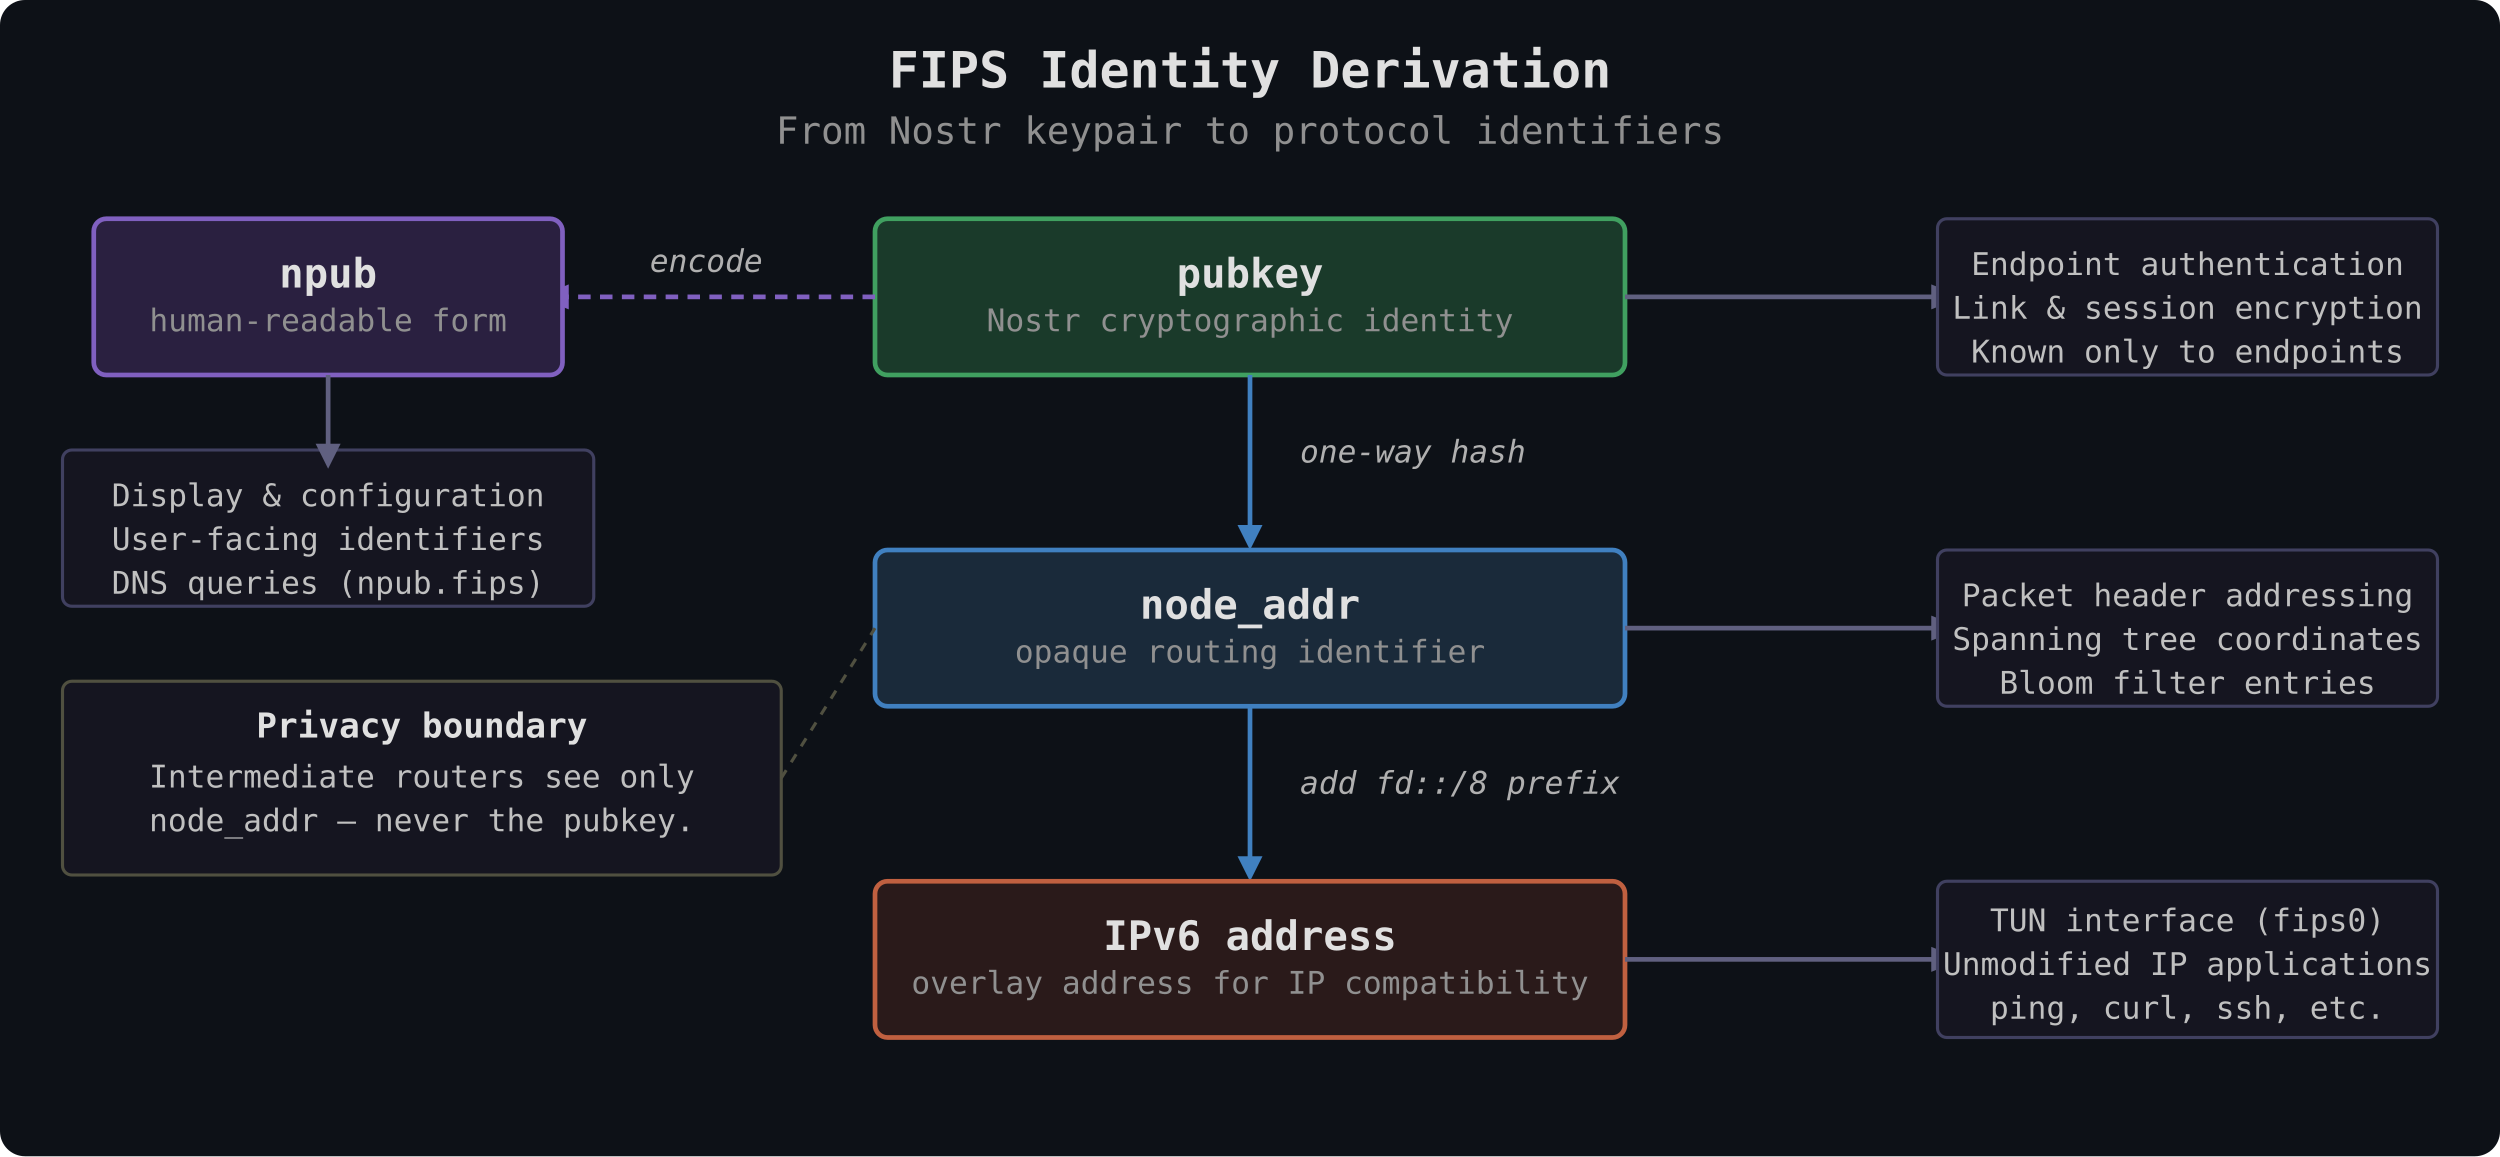
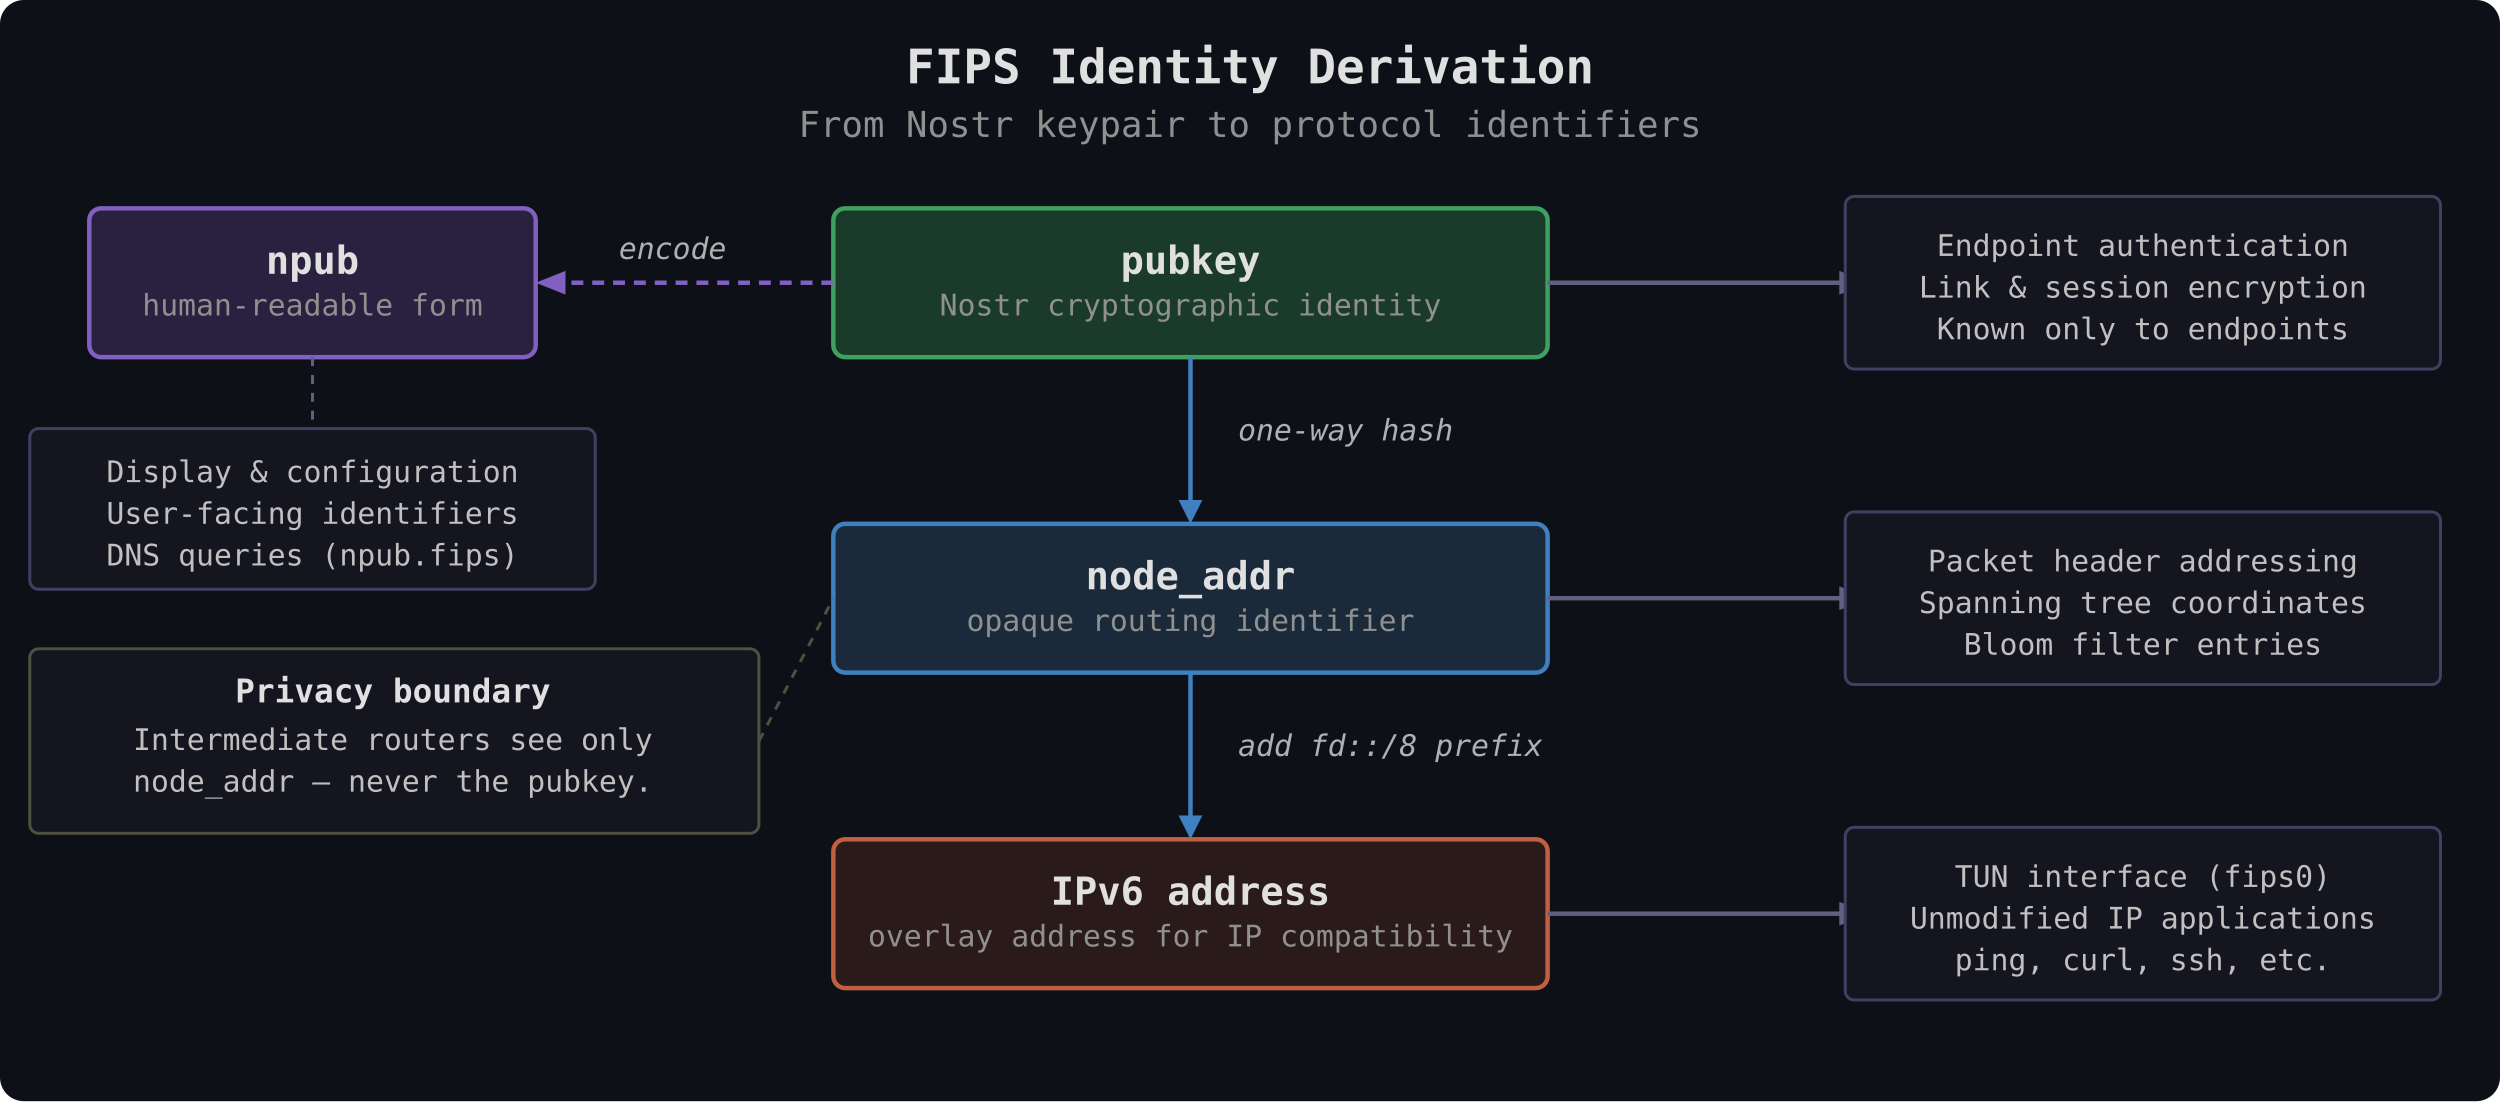
- <svg xmlns="http://www.w3.org/2000/svg" viewBox="0 0 800 370" font-family="monospace" font-size="12">
+ <svg xmlns="http://www.w3.org/2000/svg" viewBox="0 0 840 370" font-family="monospace" font-size="12">
  <style>
    rect.box      { rx: 4; stroke-width: 1.5; }
    rect.source   { fill: #1a3a2a; stroke: #40a060; }
    rect.derived  { fill: #1a2a3a; stroke: #4080c0; }
    rect.encoding { fill: #2a2040; stroke: #8060c0; }
    rect.compat   { fill: #2a1a1a; stroke: #c06040; }
    rect.use      { fill: #151520; stroke: #404060; stroke-width: 1; rx: 3; }
    text          { fill: #e0e0e0; }
    text.title    { font-size: 16px; font-weight: bold; }
    text.subtitle { font-size: 12px; fill: #909090; }
    text.label    { font-size: 13px; font-weight: bold; }
    text.detail   { font-size: 10px; fill: #909090; }
    text.op       { font-size: 10px; fill: #b0b0b0; font-style: italic; }
    text.use-text { font-size: 10px; fill: #c0c0c0; }
    line.arrow    { stroke: #606080; stroke-width: 1.5; }
    line.derive   { stroke: #4080c0; stroke-width: 1.5; }
    line.encode   { stroke: #8060c0; stroke-width: 1.5; stroke-dasharray: 4,3; }
    polygon.head  { fill: #606080; }
    polygon.dhead { fill: #4080c0; }
    polygon.ehead { fill: #8060c0; }
  </style>
-   <rect width="800" height="370" fill="#0d1117" rx="8" />
-   <text x="400" y="28" text-anchor="middle" class="title">FIPS Identity Derivation</text>
-   <text x="400" y="46" text-anchor="middle" class="subtitle">From Nostr keypair to protocol identifiers</text>
+   <rect width="840" height="370" fill="#0d1117" rx="8" />
+   <text x="420" y="28" text-anchor="middle" class="title">FIPS Identity Derivation</text>
+   <text x="420" y="46" text-anchor="middle" class="subtitle">From Nostr keypair to protocol identifiers</text>
  <rect x="280" y="70" width="240" height="50" class="box source" />
  <text x="400" y="92" text-anchor="middle" class="label">pubkey</text>
  <text x="400" y="106" text-anchor="middle" class="detail">Nostr cryptographic identity</text>
-   <line x1="280" y1="95" x2="180" y2="95" class="encode" />
-   <polygon points="182,91 172,95 182,99" class="ehead" />
+   <line x1="280" y1="95" x2="188" y2="95" class="encode" />
+   <polygon points="190,91 180,95 190,99" class="ehead" />
  <text x="226" y="87" text-anchor="middle" class="op">encode</text>
  <rect x="30" y="70" width="150" height="50" class="box encoding" />
  <text x="105" y="92" text-anchor="middle" class="label">npub</text>
  <text x="105" y="106" text-anchor="middle" class="detail">human-readable form</text>
-   <rect x="20" y="144" width="170" height="50" class="use" />
+   <rect x="10" y="144" width="190" height="54" class="use" />
  <text x="105" y="162" text-anchor="middle" class="use-text">Display &amp; configuration</text>
  <text x="105" y="176" text-anchor="middle" class="use-text">User-facing identifiers</text>
  <text x="105" y="190" text-anchor="middle" class="use-text">DNS queries (npub.fips)</text>
-   <line x1="105" y1="120" x2="105" y2="144" class="arrow" />
-   <polygon points="101,142 105,150 109,142" class="head" />
+   <line x1="105" y1="120" x2="105" y2="144" stroke="#606080" stroke-width="1" stroke-dasharray="3,3" />
  <line x1="520" y1="95" x2="620" y2="95" class="arrow" />
  <polygon points="618,91 628,95 618,99" class="head" />
-   <rect x="620" y="70" width="160" height="50" class="use" />
-   <text x="700" y="88" text-anchor="middle" class="use-text">Endpoint authentication</text>
-   <text x="700" y="102" text-anchor="middle" class="use-text">Link &amp; session encryption</text>
-   <text x="700" y="116" text-anchor="middle" class="use-text">Known only to endpoints</text>
+   <rect x="620" y="66" width="200" height="58" class="use" />
+   <text x="720" y="86" text-anchor="middle" class="use-text">Endpoint authentication</text>
+   <text x="720" y="100" text-anchor="middle" class="use-text">Link &amp; session encryption</text>
+   <text x="720" y="114" text-anchor="middle" class="use-text">Known only to endpoints</text>
  <line x1="400" y1="120" x2="400" y2="170" class="derive" />
  <polygon points="396,168 400,176 404,168" class="dhead" />
  <text x="416" y="148" class="op">one-way hash</text>
  <rect x="280" y="176" width="240" height="50" class="box derived" />
  <text x="400" y="198" text-anchor="middle" class="label">node_addr</text>
  <text x="400" y="212" text-anchor="middle" class="detail">opaque routing identifier</text>
  <line x1="520" y1="201" x2="620" y2="201" class="arrow" />
  <polygon points="618,197 628,201 618,205" class="head" />
-   <rect x="620" y="176" width="160" height="50" class="use" />
-   <text x="700" y="194" text-anchor="middle" class="use-text">Packet header addressing</text>
-   <text x="700" y="208" text-anchor="middle" class="use-text">Spanning tree coordinates</text>
-   <text x="700" y="222" text-anchor="middle" class="use-text">Bloom filter entries</text>
+   <rect x="620" y="172" width="200" height="58" class="use" />
+   <text x="720" y="192" text-anchor="middle" class="use-text">Packet header addressing</text>
+   <text x="720" y="206" text-anchor="middle" class="use-text">Spanning tree coordinates</text>
+   <text x="720" y="220" text-anchor="middle" class="use-text">Bloom filter entries</text>
  <line x1="400" y1="226" x2="400" y2="276" class="derive" />
  <polygon points="396,274 400,282 404,274" class="dhead" />
  <text x="416" y="254" class="op">add fd::/8 prefix</text>
  <rect x="280" y="282" width="240" height="50" class="box compat" />
  <text x="400" y="304" text-anchor="middle" class="label">IPv6 address</text>
  <text x="400" y="318" text-anchor="middle" class="detail">overlay address for IP compatibility</text>
  <line x1="520" y1="307" x2="620" y2="307" class="arrow" />
  <polygon points="618,303 628,307 618,311" class="head" />
-   <rect x="620" y="282" width="160" height="50" class="use" />
-   <text x="700" y="298" text-anchor="middle" class="use-text">TUN interface (fips0)</text>
-   <text x="700" y="312" text-anchor="middle" class="use-text">Unmodified IP applications</text>
-   <text x="700" y="326" text-anchor="middle" class="use-text">ping, curl, ssh, etc.</text>
-   <rect x="20" y="218" width="230" height="62" fill="#151520" stroke="#505040" stroke-width="1" rx="3" />
-   <text x="135" y="236" text-anchor="middle" font-size="11" font-weight="bold" fill="#d0a040">Privacy boundary</text>
-   <text x="135" y="252" text-anchor="middle" class="use-text">Intermediate routers see only</text>
-   <text x="135" y="266" text-anchor="middle" class="use-text">node_addr — never the pubkey.</text>
-   <line x1="250" y1="249" x2="280" y2="201" stroke="#505040" stroke-width="1" stroke-dasharray="3,3" />
+   <rect x="620" y="278" width="200" height="58" class="use" />
+   <text x="720" y="298" text-anchor="middle" class="use-text">TUN interface (fips0)</text>
+   <text x="720" y="312" text-anchor="middle" class="use-text">Unmodified IP applications</text>
+   <text x="720" y="326" text-anchor="middle" class="use-text">ping, curl, ssh, etc.</text>
+   <rect x="10" y="218" width="245" height="62" fill="#151520" stroke="#505040" stroke-width="1" rx="3" />
+   <text x="132" y="236" text-anchor="middle" font-size="11" font-weight="bold" fill="#d0a040">Privacy boundary</text>
+   <text x="132" y="252" text-anchor="middle" class="use-text">Intermediate routers see only</text>
+   <text x="132" y="266" text-anchor="middle" class="use-text">node_addr — never the pubkey.</text>
+   <line x1="255" y1="249" x2="280" y2="201" stroke="#505040" stroke-width="1" stroke-dasharray="3,3" />
</svg>
